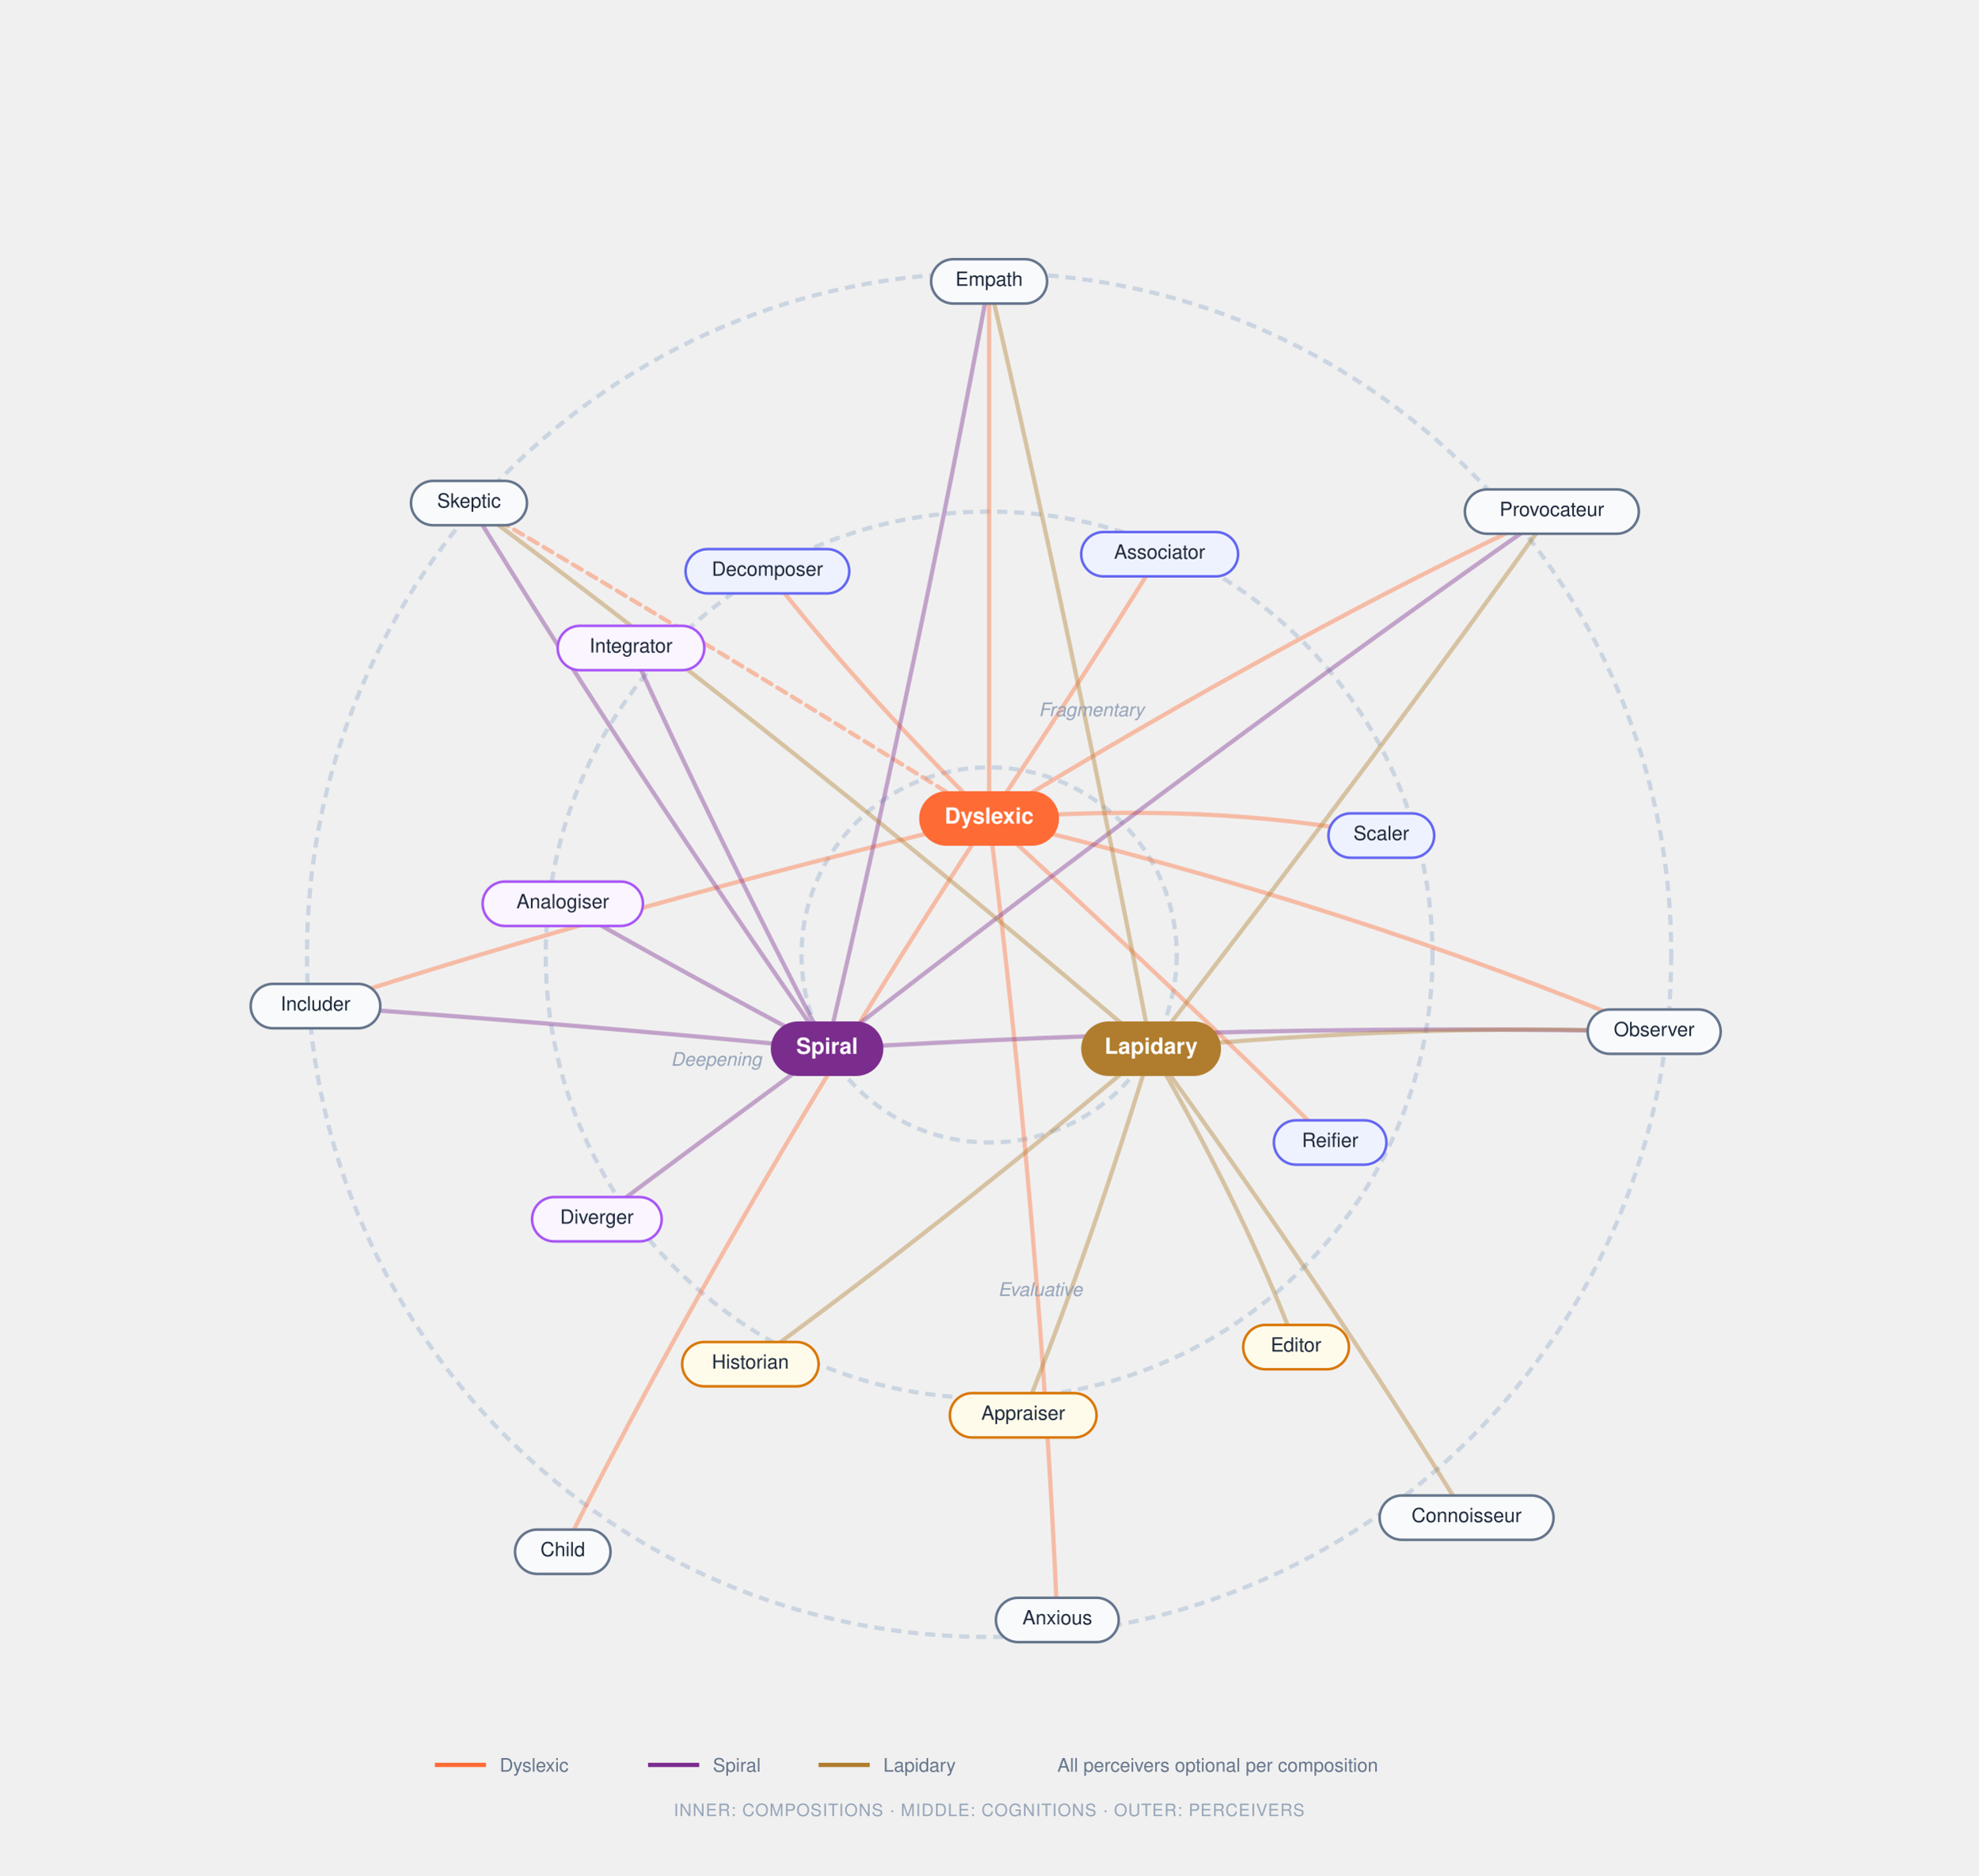
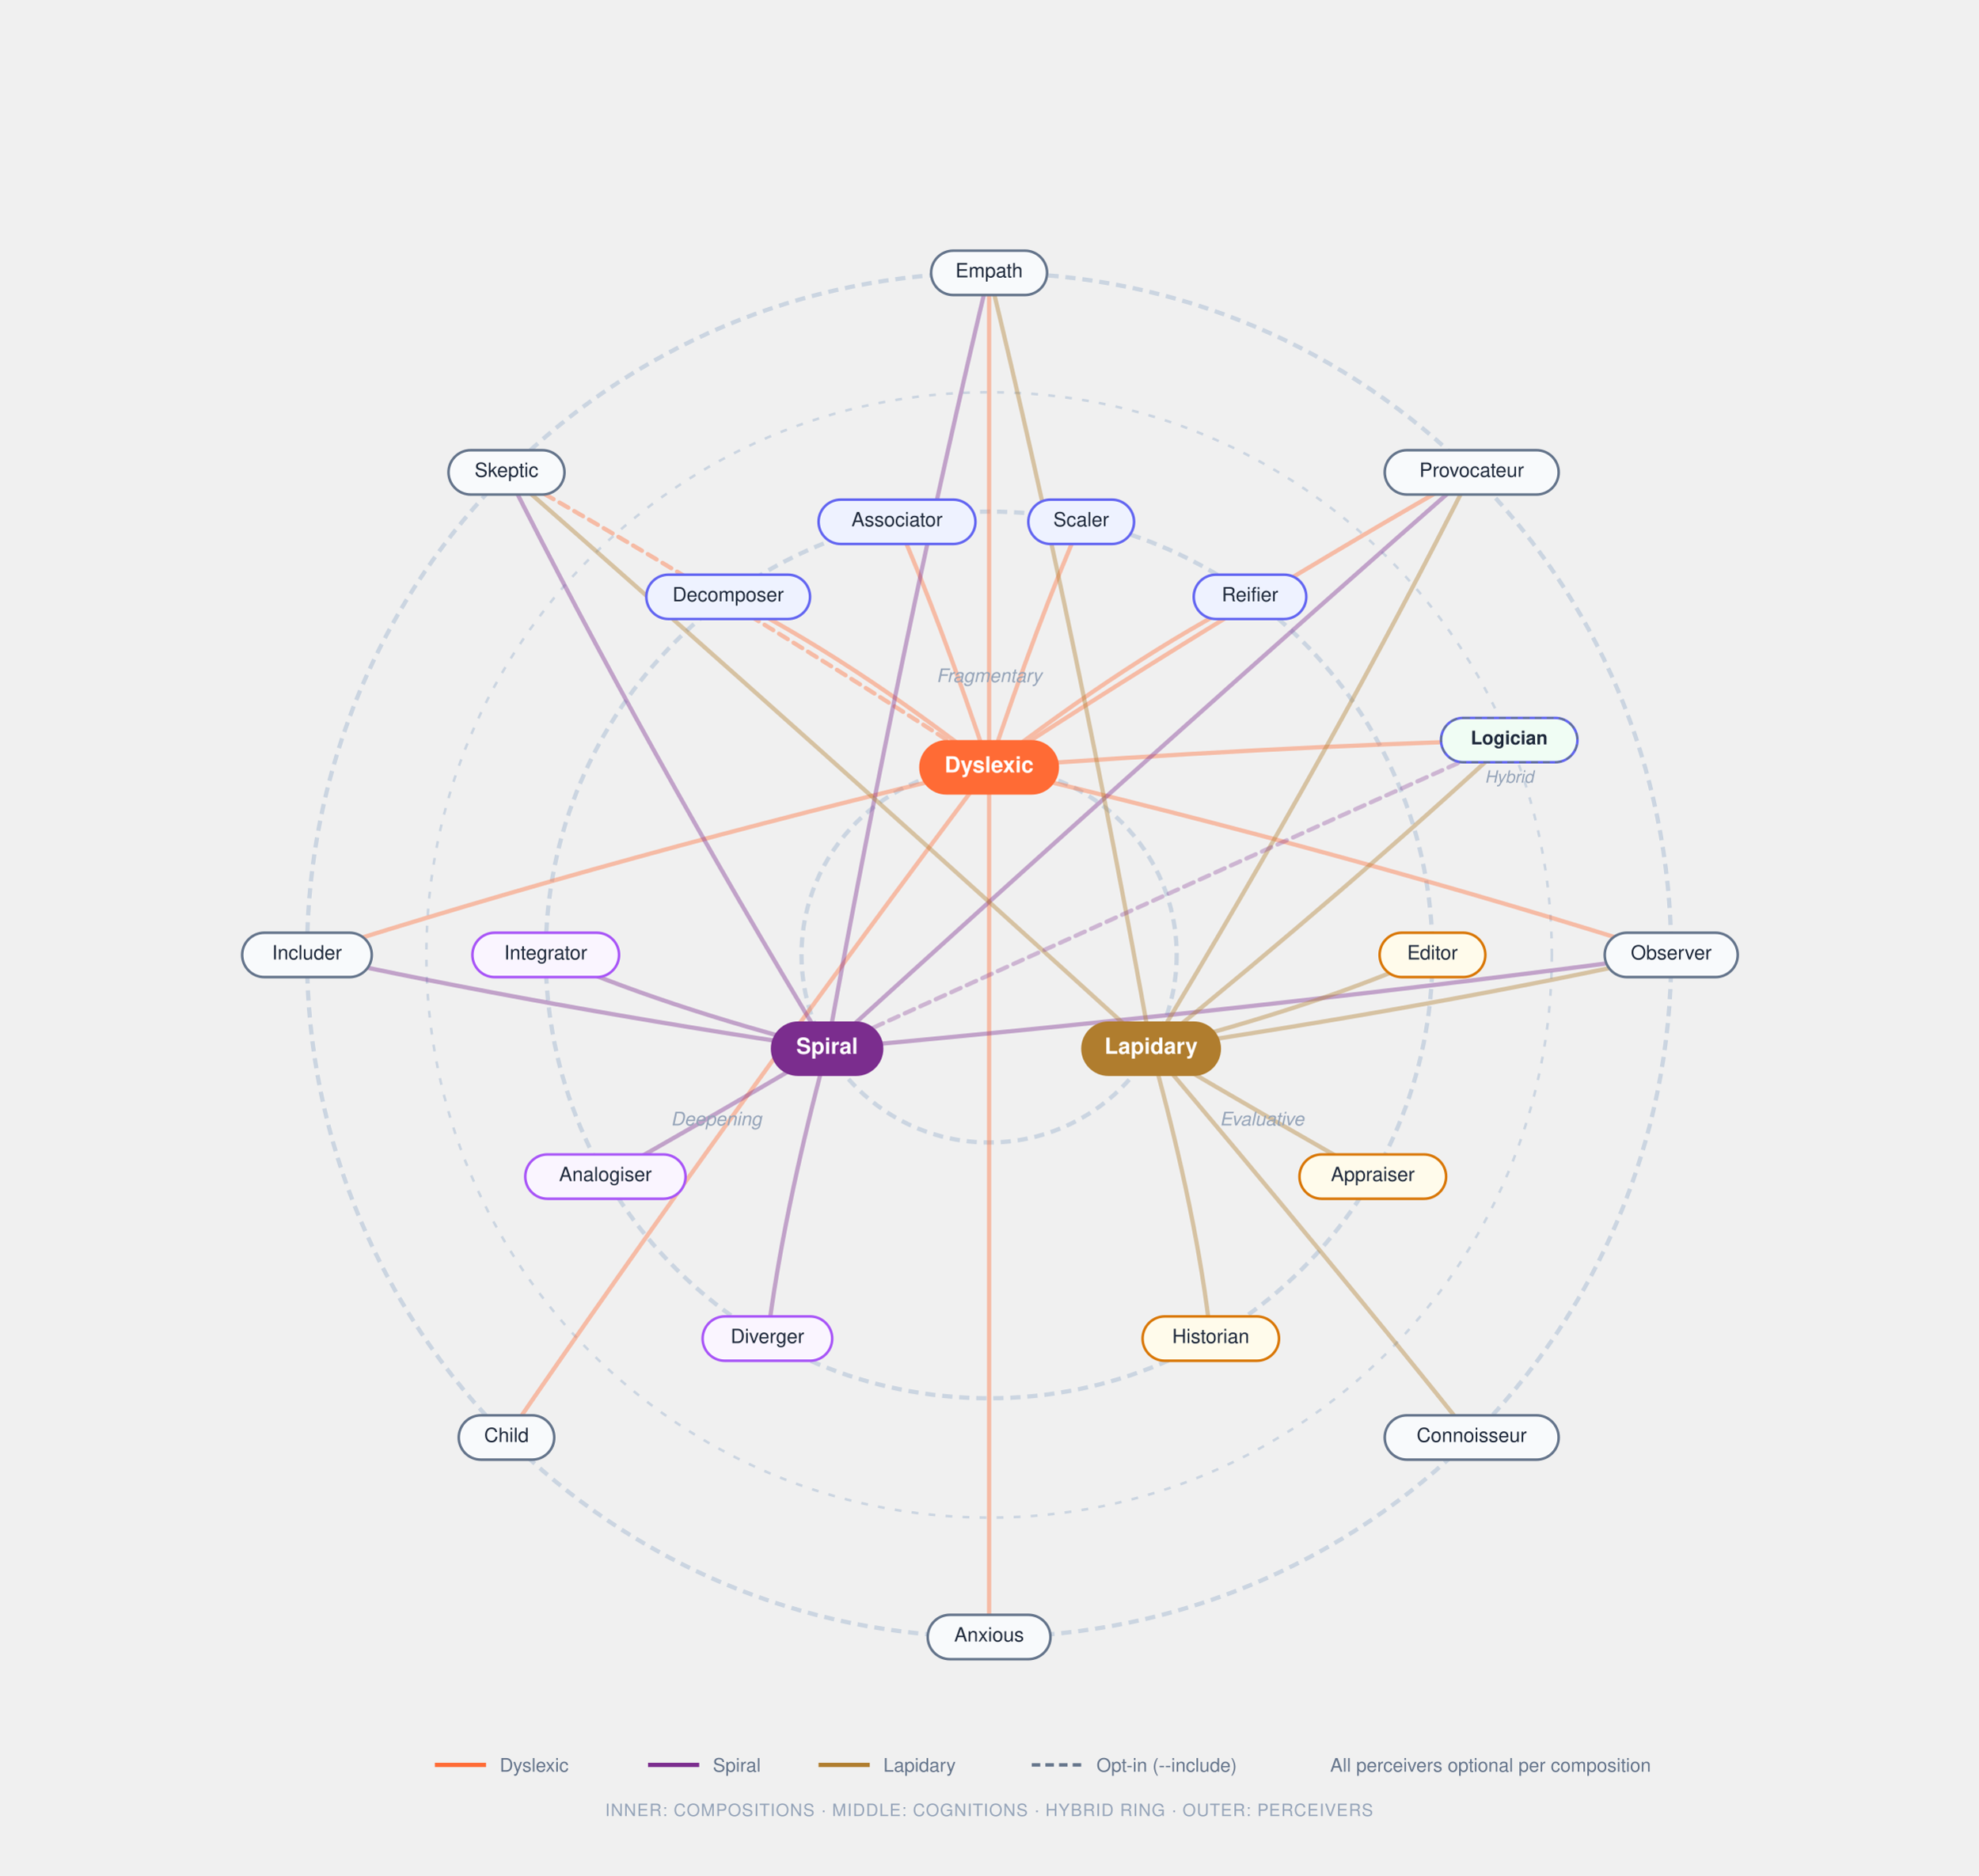
<svg xmlns="http://www.w3.org/2000/svg" viewBox="-80 -60 1160 1100">
  <style>
    text { font-family: -apple-system, 'Segoe UI', Helvetica, Arial, sans-serif; }
    .comp-text { font-size: 13px; font-weight: 600; fill: #fff; }
    .node-text { font-size: 11.5px; font-weight: 500; fill: #1e293b; }
    .group-label { font-size: 11px; font-style: italic; fill: #94a3b8; }
    .legend-text { font-size: 11px; fill: #64748b; }
    .ring-label { font-size: 10px; fill: #94a3b8; letter-spacing: 0.5px; }
+     .hybrid-text { font-size: 11px; font-weight: 600; fill: #1e293b; }
+     .hybrid-label { font-size: 10px; font-style: italic; fill: #94a3b8; }
  </style>
  <circle cx="500" cy="500" r="110" fill="none" stroke="#cbd5e1" stroke-width="2.5" stroke-dasharray="6 4" />
  <circle cx="500" cy="500" r="260" fill="none" stroke="#cbd5e1" stroke-width="2.5" stroke-dasharray="6 4" />
  <circle cx="500" cy="500" r="400" fill="none" stroke="#cbd5e1" stroke-width="2.5" stroke-dasharray="6 4" />
+   <circle cx="500" cy="500" r="330" fill="none" stroke="#cbd5e1" stroke-width="1.5" stroke-dasharray="4 6" />
  <g fill="none" stroke-width="2.5" stroke-linecap="round">
    <g stroke="#ff6b35" opacity="0.4">
-       <path d="M500,420 Q420,340 370,275" />
-       <path d="M500,420 Q560,330 600,265" />
-       <path d="M500,420 Q630,410 730,430" />
-       <path d="M500,420 Q620,530 700,610" />
-       <path d="M500,420 Q500,260 500,105" />
-       <path d="M500,420 Q680,310 830,240" />
-       <path d="M500,420 Q710,470 890,545" />
-       <path d="M500,420 Q530,660 540,890" />
-       <path d="M500,420 Q350,650 250,850" />
-       <path d="M500,420 Q290,470 105,530" />
-       <path d="M500,420 Q340,320 195,235" stroke-dasharray="6 4" />
+       <path d="M500,390 Q418,326 347,290" />
+       <path d="M500,390 Q471,303 446,246" />
+       <path d="M500,390 Q529,303 554,246" />
+       <path d="M500,390 Q583,326 653,290" />
+       <path d="M500,390 Q500,230 500,100" />
+       <path d="M500,390 Q651,292 783,217" />
+       <path d="M500,390 Q715,441 900,500" />
+       <path d="M500,390 Q500,660 500,900" />
+       <path d="M500,390 Q346,595 217,783" />
+       <path d="M500,390 Q285,441 100,500" />
+       <path d="M500,390 Q350,292 217,217" stroke-dasharray="6 4" />
+       <path d="M500,390 Q662,378 805,374" />
    </g>
    <g stroke="#7b2d8e" opacity="0.4">
-       <path d="M405,555 Q330,610 270,655" />
-       <path d="M405,555 Q320,510 250,470" />
-       <path d="M405,555 Q340,430 290,320" />
-       <path d="M405,555 Q460,320 500,105" />
-       <path d="M405,555 Q630,380 830,240" />
-       <path d="M405,555 Q660,540 890,545" />
-       <path d="M405,555 Q290,390 195,235" />
-       <path d="M405,555 Q250,540 105,530" />
+       <path d="M405,555 Q379,652 370,725" />
+       <path d="M405,555 Q327,601 275,630" />
+       <path d="M405,555 Q308,530 240,500" />
+       <path d="M405,555 Q449,313 500,100" />
+       <path d="M405,555 Q604,374 783,217" />
+       <path d="M405,555 Q668,531 900,500" />
+       <path d="M405,555 Q298,378 217,217" />
+       <path d="M405,555 Q238,530 100,500" />
    </g>
    <g stroke="#b07d2e" opacity="0.4">
-       <path d="M595,555 Q650,650 680,730" />
-       <path d="M595,555 Q560,670 520,770" />
-       <path d="M595,555 Q470,660 360,740" />
-       <path d="M595,555 Q550,320 500,105" />
-       <path d="M595,555 Q700,700 780,830" />
-       <path d="M595,555 Q730,380 830,240" />
-       <path d="M595,555 Q750,540 890,545" />
-       <path d="M595,555 Q390,380 195,235" />
+       <path d="M595,555 Q693,530 760,500" />
+       <path d="M595,555 Q673,601 725,630" />
+       <path d="M595,555 Q622,652 630,725" />
+       <path d="M595,555 Q552,314 500,100" />
+       <path d="M595,555 Q700,679 783,783" />
+       <path d="M595,555 Q702,378 783,217" />
+       <path d="M595,555 Q763,530 900,500" />
+       <path d="M595,555 Q396,374 217,217" />
+       <path d="M595,555 Q712,460 805,374" />
+     </g>
+     <g stroke="#7b2d8e" opacity="0.3">
+       <path d="M405,555 Q618,458 805,374" stroke-width="2.5" stroke-dasharray="6 4" stroke-linecap="round" />
    </g>
  </g>
-   <text class="group-label" x="560" y="360" text-anchor="middle">Fragmentary</text>
-   <text class="group-label" x="340" y="565" text-anchor="middle">Deepening</text>
-   <text class="group-label" x="530" y="700" text-anchor="middle">Evaluative</text>
  <g>
-     <rect x="466" y="92" width="68" height="26" rx="13" fill="#f8fafc" stroke="#64748b" stroke-width="1.5" />
-     <text class="node-text" x="500" y="105" text-anchor="middle" dominant-baseline="central">Empath</text>
-     <rect x="779" y="227" width="102" height="26" rx="13" fill="#f8fafc" stroke="#64748b" stroke-width="1.5" />
-     <text class="node-text" x="830" y="240" text-anchor="middle" dominant-baseline="central">Provocateur</text>
-     <rect x="851" y="532" width="78" height="26" rx="13" fill="#f8fafc" stroke="#64748b" stroke-width="1.5" />
-     <text class="node-text" x="890" y="545" text-anchor="middle" dominant-baseline="central">Observer</text>
-     <rect x="729" y="817" width="102" height="26" rx="13" fill="#f8fafc" stroke="#64748b" stroke-width="1.5" />
-     <text class="node-text" x="780" y="830" text-anchor="middle" dominant-baseline="central">Connoisseur</text>
-     <rect x="504" y="877" width="72" height="26" rx="13" fill="#f8fafc" stroke="#64748b" stroke-width="1.5" />
-     <text class="node-text" x="540" y="890" text-anchor="middle" dominant-baseline="central">Anxious</text>
-     <rect x="222" y="837" width="56" height="26" rx="13" fill="#f8fafc" stroke="#64748b" stroke-width="1.5" />
-     <text class="node-text" x="250" y="850" text-anchor="middle" dominant-baseline="central">Child</text>
-     <rect x="67" y="517" width="76" height="26" rx="13" fill="#f8fafc" stroke="#64748b" stroke-width="1.5" />
-     <text class="node-text" x="105" y="530" text-anchor="middle" dominant-baseline="central">Includer</text>
-     <rect x="161" y="222" width="68" height="26" rx="13" fill="#f8fafc" stroke="#64748b" stroke-width="1.5" />
-     <text class="node-text" x="195" y="235" text-anchor="middle" dominant-baseline="central">Skeptic</text>
+     <rect x="765" y="361" width="80" height="26" rx="13" fill="#f0fdf4" stroke="#6366f1" stroke-width="1.5" />
+     <rect x="765" y="361" width="80" height="26" rx="13" fill="none" stroke="#64748b" stroke-width="1" stroke-dasharray="4 3" />
+     <text class="hybrid-text" x="805" y="374" text-anchor="middle" dominant-baseline="central">Logician</text>
+   </g>
+   <text class="hybrid-label" x="805" y="399" text-anchor="middle">Hybrid</text>
+   <text class="group-label" x="500" y="340" text-anchor="middle">Fragmentary</text>
+   <text class="group-label" x="340" y="600" text-anchor="middle">Deepening</text>
+   <text class="group-label" x="660" y="600" text-anchor="middle">Evaluative</text>
+   <g>
+     <rect x="466" y="87" width="68" height="26" rx="13" fill="#f8fafc" stroke="#64748b" stroke-width="1.5" />
+     <text class="node-text" x="500" y="100" text-anchor="middle" dominant-baseline="central">Empath</text>
+     <rect x="732" y="204" width="102" height="26" rx="13" fill="#f8fafc" stroke="#64748b" stroke-width="1.5" />
+     <text class="node-text" x="783" y="217" text-anchor="middle" dominant-baseline="central">Provocateur</text>
+     <rect x="861" y="487" width="78" height="26" rx="13" fill="#f8fafc" stroke="#64748b" stroke-width="1.5" />
+     <text class="node-text" x="900" y="500" text-anchor="middle" dominant-baseline="central">Observer</text>
+     <rect x="732" y="770" width="102" height="26" rx="13" fill="#f8fafc" stroke="#64748b" stroke-width="1.5" />
+     <text class="node-text" x="783" y="783" text-anchor="middle" dominant-baseline="central">Connoisseur</text>
+     <rect x="464" y="887" width="72" height="26" rx="13" fill="#f8fafc" stroke="#64748b" stroke-width="1.5" />
+     <text class="node-text" x="500" y="900" text-anchor="middle" dominant-baseline="central">Anxious</text>
+     <rect x="189" y="770" width="56" height="26" rx="13" fill="#f8fafc" stroke="#64748b" stroke-width="1.5" />
+     <text class="node-text" x="217" y="783" text-anchor="middle" dominant-baseline="central">Child</text>
+     <rect x="62" y="487" width="76" height="26" rx="13" fill="#f8fafc" stroke="#64748b" stroke-width="1.5" />
+     <text class="node-text" x="100" y="500" text-anchor="middle" dominant-baseline="central">Includer</text>
+     <rect x="183" y="204" width="68" height="26" rx="13" fill="#f8fafc" stroke="#64748b" stroke-width="1.5" />
+     <text class="node-text" x="217" y="217" text-anchor="middle" dominant-baseline="central">Skeptic</text>
  </g>
  <g>
-     <rect x="322" y="262" width="96" height="26" rx="13" fill="#eef2ff" stroke="#6366f1" stroke-width="1.5" />
-     <text class="node-text" x="370" y="275" text-anchor="middle" dominant-baseline="central">Decomposer</text>
-     <rect x="554" y="252" width="92" height="26" rx="13" fill="#eef2ff" stroke="#6366f1" stroke-width="1.5" />
-     <text class="node-text" x="600" y="265" text-anchor="middle" dominant-baseline="central">Associator</text>
-     <rect x="699" y="417" width="62" height="26" rx="13" fill="#eef2ff" stroke="#6366f1" stroke-width="1.5" />
-     <text class="node-text" x="730" y="430" text-anchor="middle" dominant-baseline="central">Scaler</text>
-     <rect x="667" y="597" width="66" height="26" rx="13" fill="#eef2ff" stroke="#6366f1" stroke-width="1.5" />
-     <text class="node-text" x="700" y="610" text-anchor="middle" dominant-baseline="central">Reifier</text>
+     <rect x="299" y="277" width="96" height="26" rx="13" fill="#eef2ff" stroke="#6366f1" stroke-width="1.5" />
+     <text class="node-text" x="347" y="290" text-anchor="middle" dominant-baseline="central">Decomposer</text>
+     <rect x="400" y="233" width="92" height="26" rx="13" fill="#eef2ff" stroke="#6366f1" stroke-width="1.5" />
+     <text class="node-text" x="446" y="246" text-anchor="middle" dominant-baseline="central">Associator</text>
+     <rect x="523" y="233" width="62" height="26" rx="13" fill="#eef2ff" stroke="#6366f1" stroke-width="1.5" />
+     <text class="node-text" x="554" y="246" text-anchor="middle" dominant-baseline="central">Scaler</text>
+     <rect x="620" y="277" width="66" height="26" rx="13" fill="#eef2ff" stroke="#6366f1" stroke-width="1.5" />
+     <text class="node-text" x="653" y="290" text-anchor="middle" dominant-baseline="central">Reifier</text>
  </g>
  <g>
-     <rect x="232" y="642" width="76" height="26" rx="13" fill="#faf5ff" stroke="#a855f7" stroke-width="1.5" />
-     <text class="node-text" x="270" y="655" text-anchor="middle" dominant-baseline="central">Diverger</text>
-     <rect x="203" y="457" width="94" height="26" rx="13" fill="#faf5ff" stroke="#a855f7" stroke-width="1.5" />
-     <text class="node-text" x="250" y="470" text-anchor="middle" dominant-baseline="central">Analogiser</text>
-     <rect x="247" y="307" width="86" height="26" rx="13" fill="#faf5ff" stroke="#a855f7" stroke-width="1.5" />
-     <text class="node-text" x="290" y="320" text-anchor="middle" dominant-baseline="central">Integrator</text>
+     <rect x="332" y="712" width="76" height="26" rx="13" fill="#faf5ff" stroke="#a855f7" stroke-width="1.5" />
+     <text class="node-text" x="370" y="725" text-anchor="middle" dominant-baseline="central">Diverger</text>
+     <rect x="228" y="617" width="94" height="26" rx="13" fill="#faf5ff" stroke="#a855f7" stroke-width="1.5" />
+     <text class="node-text" x="275" y="630" text-anchor="middle" dominant-baseline="central">Analogiser</text>
+     <rect x="197" y="487" width="86" height="26" rx="13" fill="#faf5ff" stroke="#a855f7" stroke-width="1.5" />
+     <text class="node-text" x="240" y="500" text-anchor="middle" dominant-baseline="central">Integrator</text>
  </g>
  <g>
-     <rect x="649" y="717" width="62" height="26" rx="13" fill="#fffbeb" stroke="#d97706" stroke-width="1.5" />
-     <text class="node-text" x="680" y="730" text-anchor="middle" dominant-baseline="central">Editor</text>
-     <rect x="477" y="757" width="86" height="26" rx="13" fill="#fffbeb" stroke="#d97706" stroke-width="1.5" />
-     <text class="node-text" x="520" y="770" text-anchor="middle" dominant-baseline="central">Appraiser</text>
-     <rect x="320" y="727" width="80" height="26" rx="13" fill="#fffbeb" stroke="#d97706" stroke-width="1.5" />
-     <text class="node-text" x="360" y="740" text-anchor="middle" dominant-baseline="central">Historian</text>
+     <rect x="729" y="487" width="62" height="26" rx="13" fill="#fffbeb" stroke="#d97706" stroke-width="1.5" />
+     <text class="node-text" x="760" y="500" text-anchor="middle" dominant-baseline="central">Editor</text>
+     <rect x="682" y="617" width="86" height="26" rx="13" fill="#fffbeb" stroke="#d97706" stroke-width="1.5" />
+     <text class="node-text" x="725" y="630" text-anchor="middle" dominant-baseline="central">Appraiser</text>
+     <rect x="590" y="712" width="80" height="26" rx="13" fill="#fffbeb" stroke="#d97706" stroke-width="1.5" />
+     <text class="node-text" x="630" y="725" text-anchor="middle" dominant-baseline="central">Historian</text>
  </g>
  <g>
-     <rect x="459" y="404" width="82" height="32" rx="16" fill="#ff6b35" />
-     <text class="comp-text" x="500" y="420" text-anchor="middle" dominant-baseline="central">Dyslexic</text>
+     <rect x="459" y="374" width="82" height="32" rx="16" fill="#ff6b35" />
+     <text class="comp-text" x="500" y="390" text-anchor="middle" dominant-baseline="central">Dyslexic</text>
    <rect x="372" y="539" width="66" height="32" rx="16" fill="#7b2d8e" />
    <text class="comp-text" x="405" y="555" text-anchor="middle" dominant-baseline="central">Spiral</text>
    <rect x="554" y="539" width="82" height="32" rx="16" fill="#b07d2e" />
    <text class="comp-text" x="595" y="555" text-anchor="middle" dominant-baseline="central">Lapidary</text>
  </g>
  <g>
    <line x1="175" y1="975" x2="205" y2="975" stroke="#ff6b35" stroke-width="2.5" />
    <text class="legend-text" x="213" y="979">Dyslexic</text>
    <line x1="300" y1="975" x2="330" y2="975" stroke="#7b2d8e" stroke-width="2.5" />
    <text class="legend-text" x="338" y="979">Spiral</text>
    <line x1="400" y1="975" x2="430" y2="975" stroke="#b07d2e" stroke-width="2.5" />
    <text class="legend-text" x="438" y="979">Lapidary</text>
-     <text class="legend-text" x="540" y="979">All perceivers optional per composition</text>
-     <text class="ring-label" x="500" y="1005" text-anchor="middle">INNER: COMPOSITIONS · MIDDLE: COGNITIONS · OUTER: PERCEIVERS</text>
+     <line x1="525" y1="975" x2="555" y2="975" stroke="#64748b" stroke-width="2" stroke-dasharray="5 3" />
+     <text class="legend-text" x="563" y="979">Opt-in (--include)</text>
+     <text class="legend-text" x="700" y="979">All perceivers optional per composition</text>
+     <text class="ring-label" x="500" y="1005" text-anchor="middle">INNER: COMPOSITIONS · MIDDLE: COGNITIONS · HYBRID RING · OUTER: PERCEIVERS</text>
  </g>
</svg>
